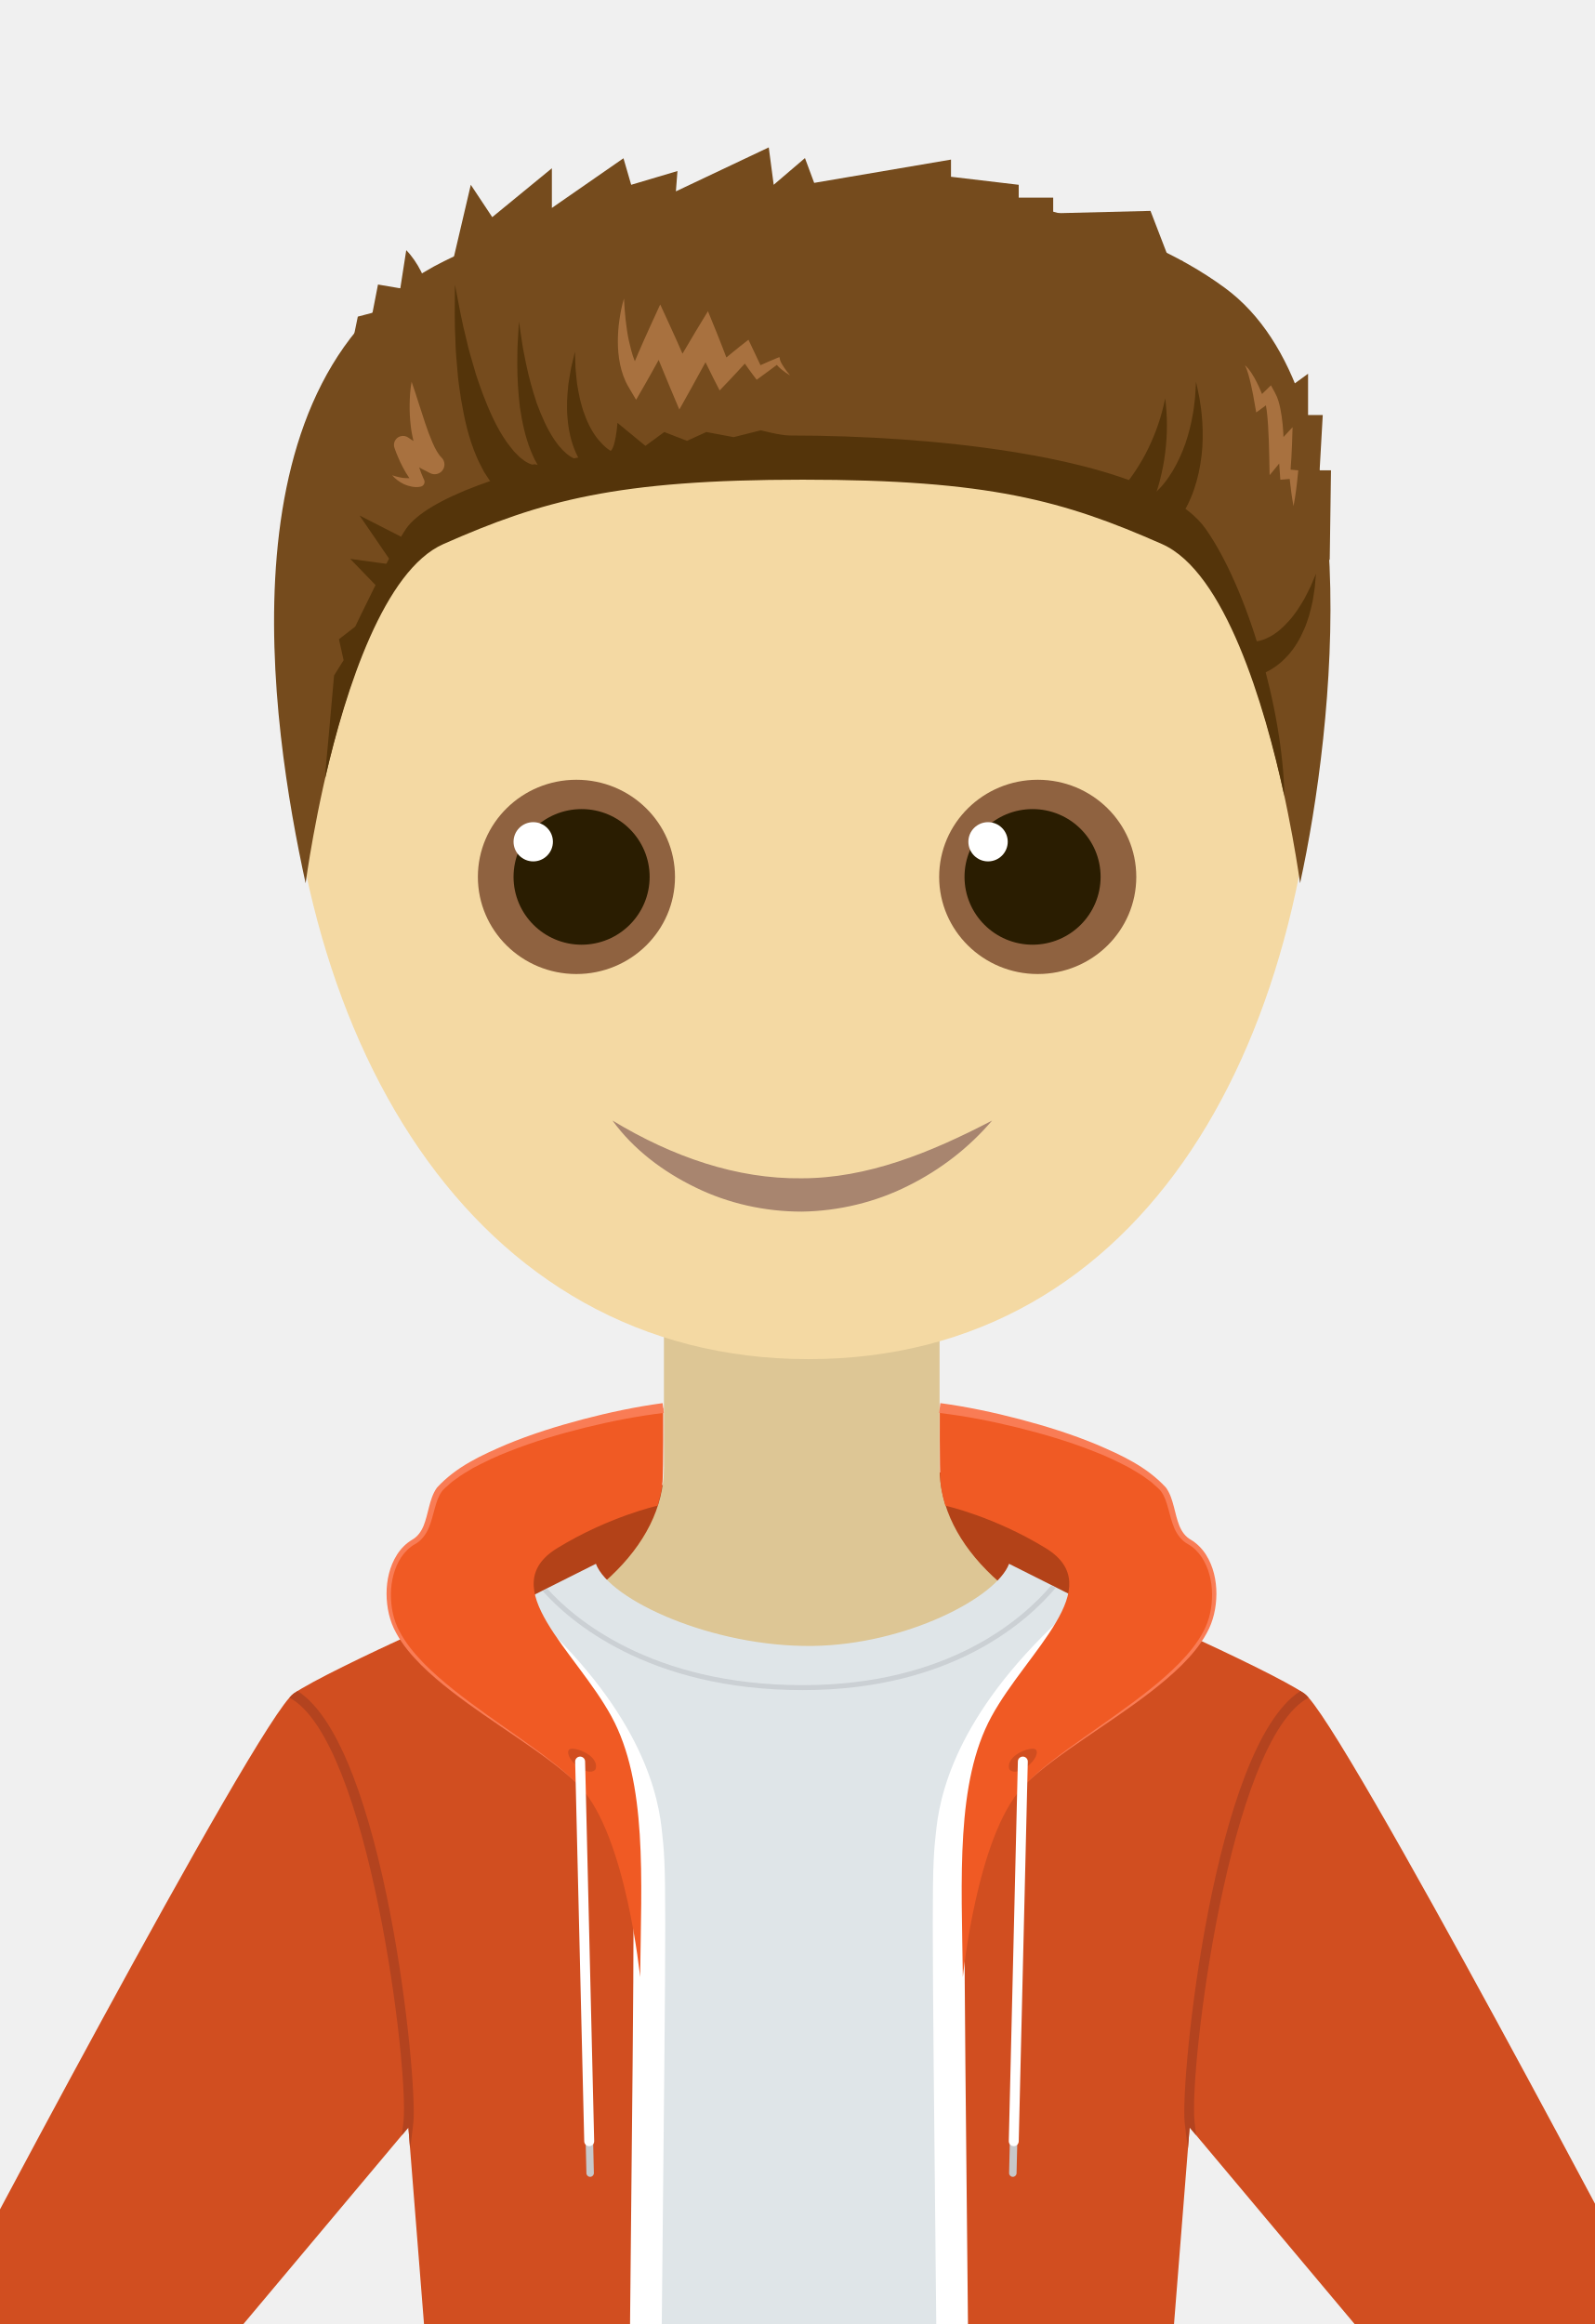
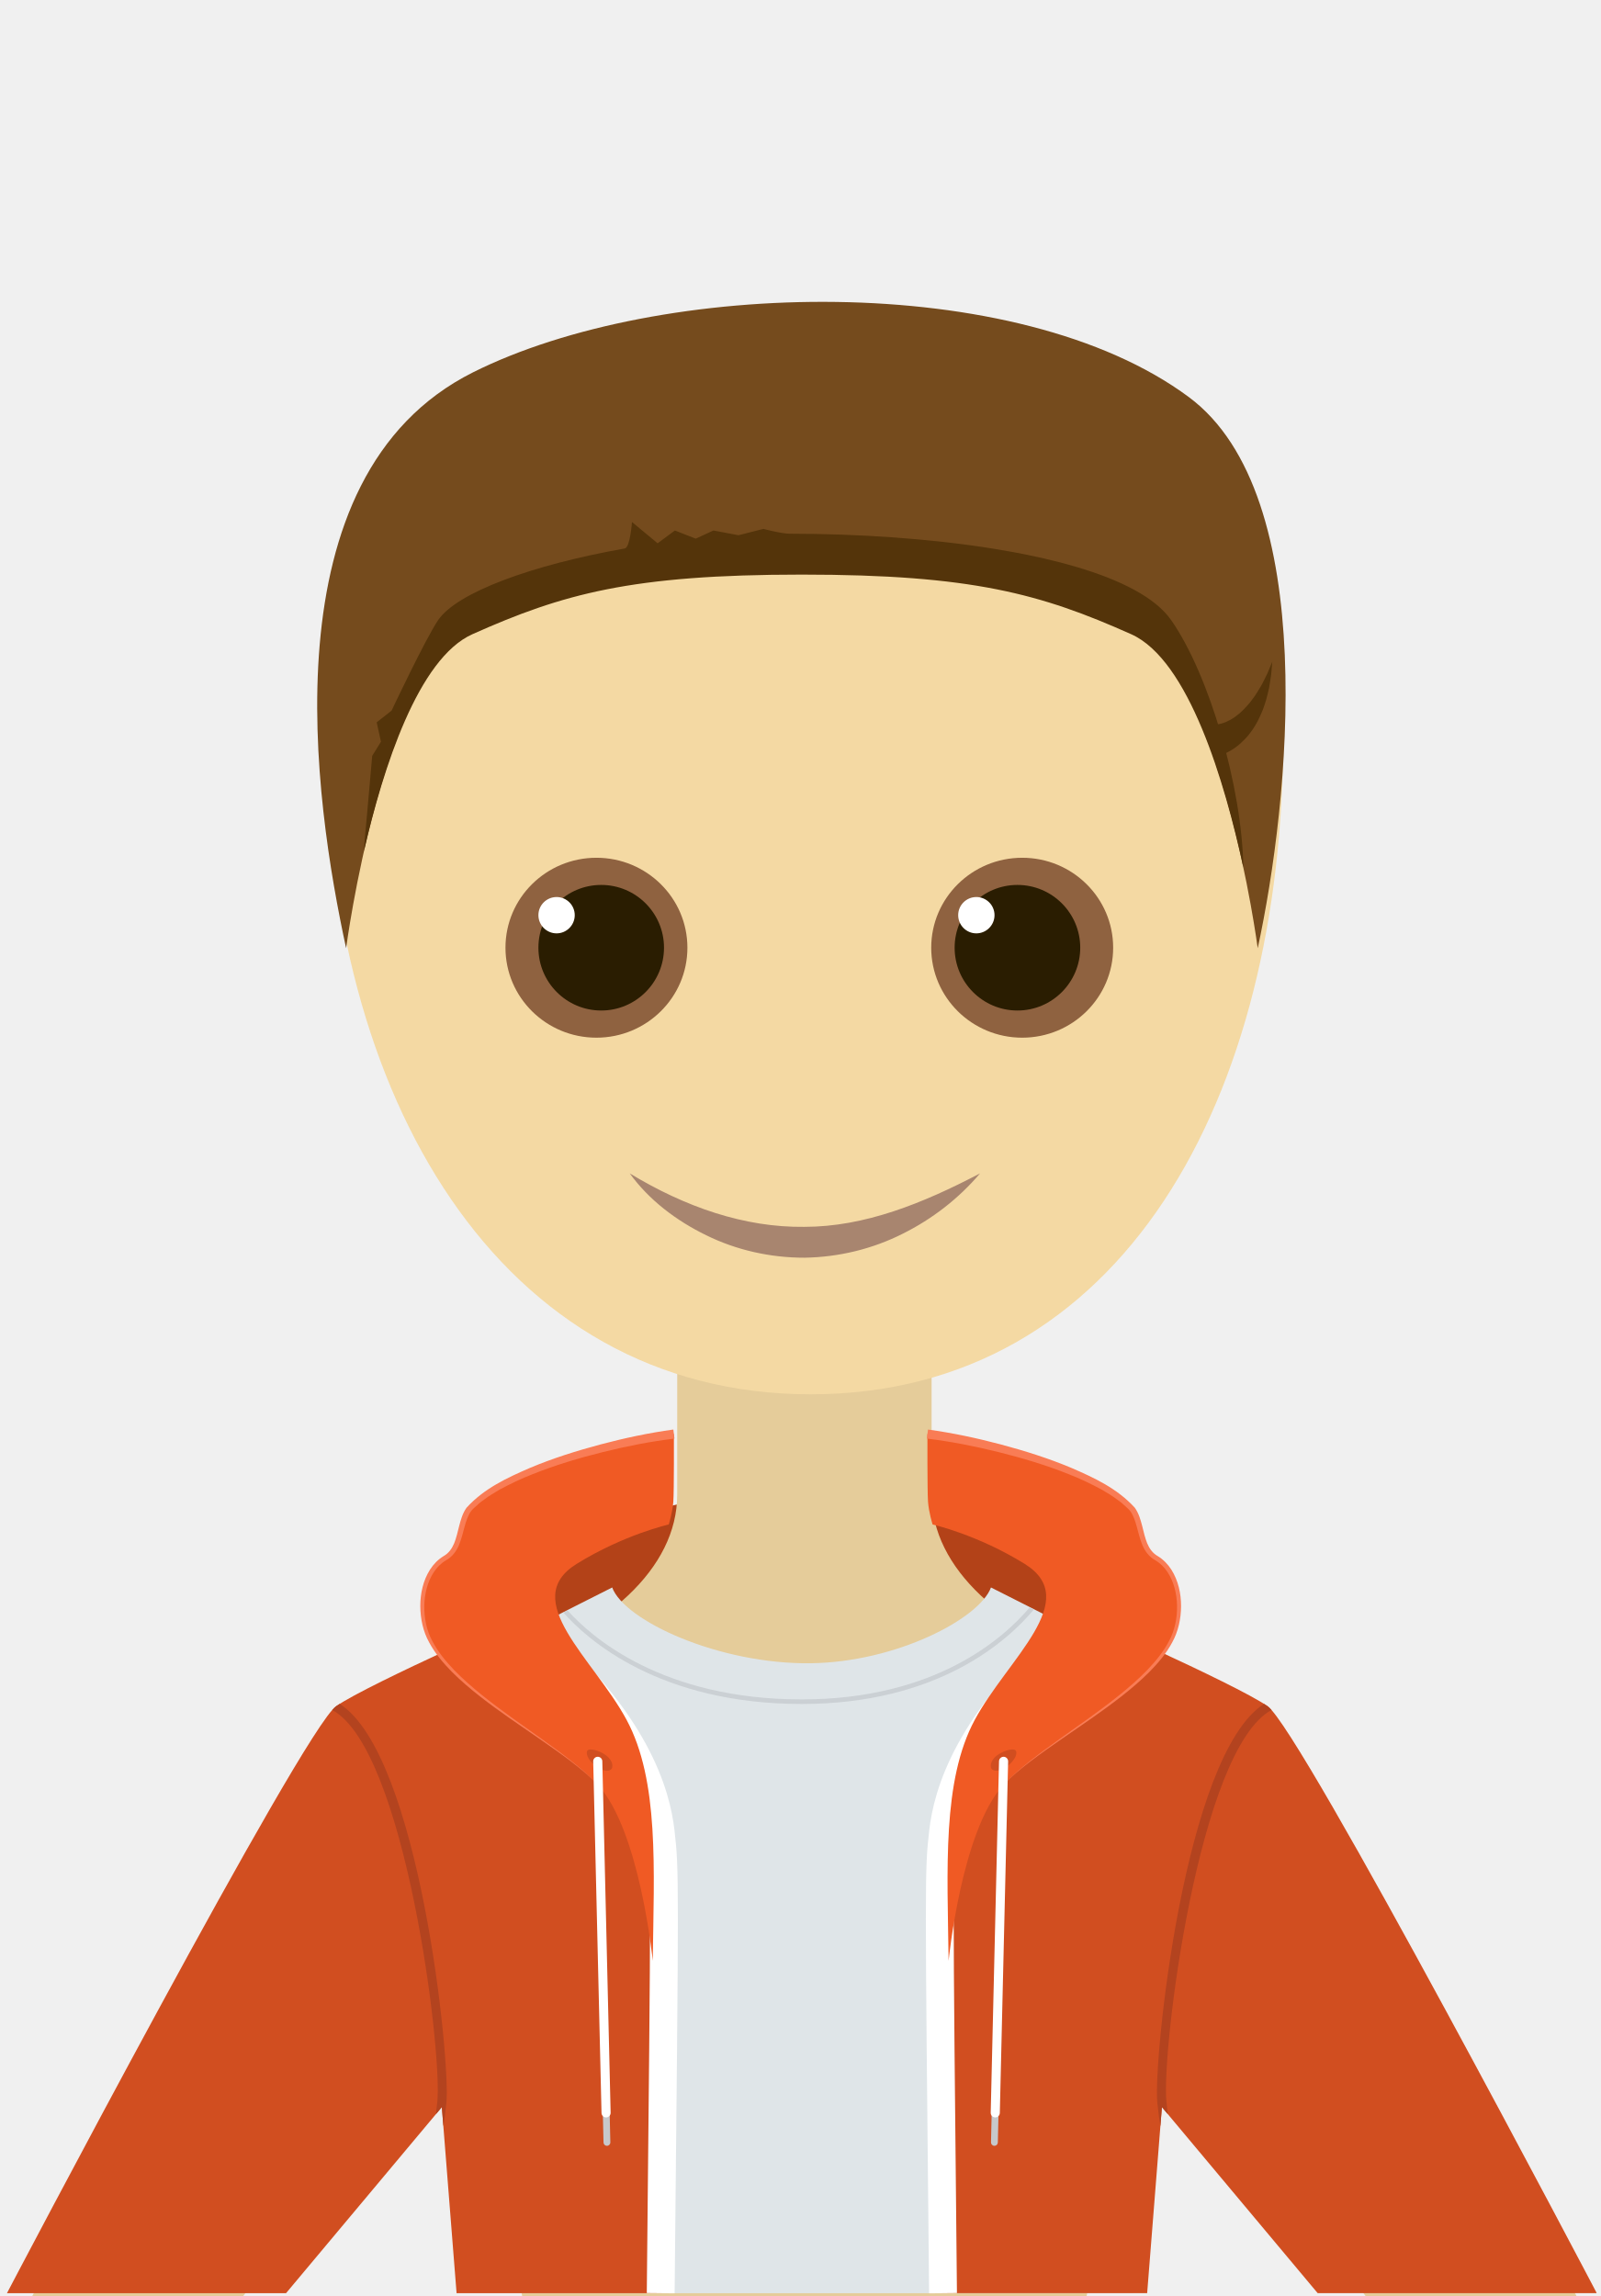
- <svg xmlns="http://www.w3.org/2000/svg" xmlns:xlink="http://www.w3.org/1999/xlink" width="201px" height="293px" viewBox="0 0 201 293" version="1.1">
-   <defs>
-     <polygon id="path-1" points="0.603 0.372 211.587 0.372 211.587 136.038 0.603 136.038" />
-   </defs>
-   <g id="avatar-/-poppetje-5" stroke="none" stroke-width="1" fill="none" fill-rule="evenodd">
-     <g id="Group-94" transform="translate(-8, 18)">
-       <path d="M93.35,197.591 C93.35,197.591 79.816,194.371 73.5,188.666 C67.184,182.96 64.177,179.302 70.492,175.79 C76.808,172.279 98.312,167.012 106.433,167.012 C114.553,167.012 137.862,166.427 143.726,173.303 C149.592,180.18 149.977,194.73 141.363,196.818 C132.749,198.907 93.35,197.591 93.35,197.591" id="Fill-1" fill="#B34218" />
-       <g id="Group-24" transform="translate(3, 9)">
-         <g id="Group-5" transform="translate(0, 131.0686)">
-           <mask id="mask-2" fill="white">
-             <use xlink:href="#path-1" />
-           </mask>
-           <g id="Clip-4" />
-           <path d="M169.348,60.438 C169.348,60.438 161.804,55.065 147.546,50.334 C133.296,45.599 123.473,37.041 123.473,26.946 L123.473,0.372 L106.314,0.372 L105.875,0.372 L88.716,0.372 L88.716,26.946 C88.716,37.041 78.893,45.599 64.643,50.334 C50.384,55.065 42.841,60.438 42.841,60.438 L0.603,136.038 L29.432,136.038 L56.867,99.482 C56.867,99.482 62.846,110.123 67.535,136.038 L105.875,136.038 L106.314,136.038 L144.654,136.038 C149.344,110.123 155.321,99.482 155.321,99.482 L182.757,136.038 L211.587,136.038 L169.348,60.438 Z" id="Fill-3" fill="#DDC695" mask="url(#mask-2)" />
-         </g>
-         <path d="M171.51,54.769 C171.51,104.005 149.536,144.352 106.934,144.352 C64.335,144.352 40.679,103.576 40.679,54.341 C40.679,5.095 65.054,0.09 107.653,0.09 C150.255,0.09 171.51,5.525 171.51,54.769" id="Fill-6" fill="#F4D9A3" />
-         <path d="M90.111,83.554 C90.111,90.316 84.541,95.802 77.68,95.802 C70.814,95.802 65.256,90.316 65.256,83.554 C65.256,76.791 70.814,71.309 77.68,71.309 C84.541,71.309 90.111,76.791 90.111,83.554" id="Fill-8" fill="#8F6240" />
-         <path d="M86.913,83.551 C86.913,88.27 83.068,92.104 78.334,92.104 C73.594,92.104 69.754,88.27 69.754,83.551 C69.754,78.84 73.594,75.006 78.334,75.006 C83.068,75.006 86.913,78.84 86.913,83.551" id="Fill-10" fill="#2A1D01" />
-         <path d="M74.718,79.123 C74.718,80.486 73.604,81.601 72.238,81.601 C70.868,81.601 69.754,80.486 69.754,79.123 C69.754,77.76 70.868,76.655 72.238,76.655 C73.604,76.655 74.718,77.76 74.718,79.123" id="Fill-12" fill="#FFFFFF" />
-         <path d="M82.231,114.276 C89.79,118.841 97.88,121.66 106.081,121.554 C114.33,121.554 122.234,118.375 130.093,114.276 C127.206,117.666 123.596,120.477 119.502,122.502 C115.416,124.56 110.789,125.682 106.121,125.755 C101.458,125.763 96.799,124.726 92.685,122.701 C88.574,120.708 84.862,117.897 82.231,114.276" id="Fill-14" fill="#A8856F" />
-         <path d="M123.42,83.554 C123.42,90.316 128.99,95.802 135.851,95.802 C142.717,95.802 148.275,90.316 148.275,83.554 C148.275,76.791 142.717,71.309 135.851,71.309 C128.99,71.309 123.42,76.791 123.42,83.554" id="Fill-16" fill="#8F6240" />
-         <path d="M126.617,83.551 C126.617,88.27 130.463,92.104 135.197,92.104 C139.937,92.104 143.777,88.27 143.777,83.551 C143.777,78.84 139.937,75.006 135.197,75.006 C130.463,75.006 126.617,78.84 126.617,83.551" id="Fill-18" fill="#2A1D01" />
-         <path d="M127.103,79.123 C127.103,80.486 128.217,81.601 129.583,81.601 C130.953,81.601 132.067,80.486 132.067,79.123 C132.067,77.76 130.953,76.655 129.583,76.655 C128.217,76.655 127.103,77.76 127.103,79.123" id="Fill-20" fill="#FFFFFF" />
-         <path d="M81.962,12.614 C81.965,13.516 82.031,14.415 82.121,15.31 C82.22,16.202 82.349,17.093 82.555,17.964 C82.765,18.834 82.995,19.699 83.341,20.519 C83.687,21.336 84.119,22.114 84.678,22.786 L84.3,22.851 L85.461,19.583 L86.649,16.325 L86.861,15.743 L87.161,16.289 L90.384,22.162 L89.826,22.185 L92.419,16.31 L92.648,15.792 L92.921,16.285 C93.739,17.761 94.574,19.227 95.376,20.713 L94.978,20.673 L97.686,17.649 L97.844,17.472 L97.978,17.662 L99.712,20.14 L99.523,20.11 L101.87,18.499 L101.933,18.455 L101.972,18.524 C102.165,18.858 102.456,19.16 102.746,19.44 C103.04,19.72 103.357,19.978 103.687,20.22 C103.342,19.999 103.009,19.76 102.694,19.496 C102.38,19.23 102.083,18.948 101.849,18.586 L101.951,18.611 L99.682,20.329 L99.576,20.409 L99.492,20.299 L97.675,17.88 L97.967,17.892 L95.347,20.991 L95.127,21.252 L94.95,20.952 C94.094,19.497 93.272,18.023 92.432,16.559 L92.934,16.533 L90.395,22.433 L90.142,23.023 L89.837,22.457 L86.665,16.556 L87.177,16.518 L85.96,19.766 L84.715,23.003 L84.574,23.371 L84.338,23.068 C83.186,21.585 82.612,19.797 82.285,18.019 C82.118,17.127 82.03,16.224 81.972,15.321 C81.917,14.419 81.907,13.514 81.962,12.614" id="Fill-22" fill="#A8713F" />
-       </g>
-       <g id="Group-29" transform="translate(20, 179)">
-         <path d="M152.268,19.543 C149.879,17.457 115.233,0.157 115.233,0.157 C113.652,4.412 102.215,10.368 90.439,10.513 C77.829,10.669 64.832,4.714 63.139,0.157 C63.139,0.157 28.493,17.457 26.105,19.543 C23.717,21.63 0.432,62.315 0.432,62.315 C0.432,62.315 1.118,61.454 4.014,62.315 C11.03,64.401 26.702,76.473 26.702,82.583 L40.732,67.531 C40.732,67.531 42.267,85.91 43.604,96.616 L86.744,96.616 L91.629,96.616 L134.768,96.616 C136.105,85.91 137.64,67.531 137.64,67.531 L151.67,82.583 C151.67,76.473 167.343,64.401 174.358,62.315 C177.254,61.454 177.94,62.315 177.94,62.315 C177.94,62.315 154.656,21.63 152.268,19.543" id="Fill-25" fill="#DFE5E8" />
-         <path d="M89.213,16.082 C108.01,16.082 117.574,7.401 121.11,3.186 C120.916,3.087 120.725,2.991 120.538,2.897 C117.017,7.048 107.616,15.456 89.213,15.456 C70.039,15.456 60.318,6.969 57.017,3.308 C56.829,3.404 56.636,3.501 56.441,3.599 C59.724,7.287 69.606,16.082 89.213,16.082" id="Fill-27" fill="#CBD0D4" />
-       </g>
-       <g id="Group-42" transform="translate(0, 182)">
-         <path d="M89.567,93.618 C89.567,93.618 90.153,35.954 89.567,30.722 C88.98,25.489 83.098,12.637 72.377,0.392 C72.377,0.392 49.579,10.382 45.041,13.507 C40.504,16.631 0,93.618 0,93.618 L38.178,93.618 L59.495,68.219 L61.512,93.618 L89.567,93.618 Z" id="Fill-30" fill="#D14E20" />
-         <path d="M89.437,93.618 C90.023,35.944 90.035,36.059 89.437,30.722 C88.85,25.489 86.075,15.497 71.822,3.242" id="Stroke-32" stroke="#FFFFFF" stroke-width="4" />
-         <path d="M44.498,14.031 C54.516,19.402 59.581,60.736 58.875,67.495 C58.808,68.129 58.742,68.692 58.677,69.194 L59.496,68.219 L59.704,70.839 C59.84,69.995 59.979,68.945 60.117,67.624 C60.699,62.055 56.47,20.167 45.519,13.195 C45.344,13.305 45.184,13.409 45.042,13.507 C44.897,13.607 44.714,13.784 44.498,14.031" id="Fill-34" fill="#B3431F" />
-         <path d="M127.928,93.618 C127.928,93.618 127.342,35.954 127.928,30.722 C128.515,25.489 134.397,12.637 145.119,0.392 C145.119,0.392 167.916,10.382 172.454,13.507 C176.992,16.631 217.495,93.618 217.495,93.618 L179.317,93.618 L158.001,68.219 L155.984,93.618 L127.928,93.618 Z" id="Fill-36" fill="#D14E20" />
-         <path d="M128.059,93.618 C127.472,35.944 127.46,36.059 128.059,30.722 C128.645,25.489 131.42,15.497 145.674,3.242" id="Stroke-38" stroke="#FFFFFF" stroke-width="4" />
-         <path d="M172.997,14.031 C162.979,19.402 157.915,60.736 158.621,67.495 C158.687,68.129 158.753,68.692 158.818,69.194 L158,68.219 L157.792,70.839 C157.655,69.995 157.516,68.945 157.379,67.624 C156.796,62.055 161.025,20.167 171.976,13.195 C172.152,13.305 172.311,13.409 172.453,13.507 C172.598,13.607 172.781,13.784 172.997,14.031" id="Fill-40" fill="#B3431F" />
-       </g>
-       <g id="Group-93" transform="translate(42, 0)">
-         <path d="M120.461,18.305 C96.867,0.96 47.647,2.213 21.986,14.932 C-6.638,29.12 0.2,73.548 4.536,93.354 C4.536,93.354 9.512,55.695 21.913,50.217 C34.314,44.74 43.732,42.102 67.214,42.102 C90.698,42.102 100.116,44.74 112.516,50.217 C124.917,55.695 129.927,93.354 129.927,93.354 C134.263,73.548 138.674,31.695 120.461,18.305" id="Fill-43" fill="#754B1D" />
-         <path d="M118.017,48.668 C115.86,45.611 111.12,43.219 104.937,41.413 C103.53,41.002 102.05,40.622 100.509,40.272 C99.791,40.108 99.061,39.952 98.318,39.801 C97.661,39.668 96.995,39.539 96.321,39.416 C95.432,39.253 94.529,39.099 93.614,38.953 C84.782,37.545 74.796,36.907 65.576,36.907 C64.412,36.907 61.938,36.25 61.938,36.25 L58.509,37.113 L55.06,36.468 L52.625,37.58 L49.76,36.468 L47.381,38.21 L43.855,35.311 C43.855,35.311 43.612,38.789 42.86,38.92 C30.167,41.138 19.795,44.894 17.198,48.668 C15.458,51.195 10.79,61 10.79,61 L8.741,62.592 L9.327,65.235 L8.124,67.159 C8.124,67.159 7.516,74.015 7.411,75.167 C7.242,77.01 7.068,78.665 6.99,80.147 C9.625,68.772 14.467,53.88 21.913,50.592 C34.314,45.113 43.732,42.476 67.215,42.476 C90.698,42.476 100.116,45.113 112.517,50.592 C120.456,54.098 125.411,70.797 127.949,82.358 C127.772,71.424 123.26,56.1 118.017,48.668" id="Fill-45" fill="#54340A" />
-         <path d="M33.161,46.105 L32.912,46.094 C32.825,46.089 32.741,46.081 32.715,46.074 L32.458,46.029 L32.205,45.977 L32.001,45.915 C31.739,45.831 31.453,45.743 31.246,45.632 C31.025,45.526 30.798,45.418 30.592,45.301 L30.033,44.928 C29.319,44.413 28.745,43.844 28.272,43.258 L27.906,42.82 L27.606,42.37 L27.022,41.47 C26.716,40.859 26.375,40.256 26.12,39.644 C25.058,37.205 24.549,34.752 24.13,32.325 C23.955,31.107 23.753,29.901 23.675,28.688 C23.568,27.477 23.45,26.275 23.428,25.067 C23.295,22.661 23.347,20.259 23.361,17.873 C23.815,20.225 24.23,22.569 24.824,24.87 C25.074,26.028 25.42,27.161 25.75,28.291 C26.052,29.429 26.471,30.523 26.856,31.62 C27.682,33.777 28.609,35.907 29.843,37.66 C30.14,38.104 30.485,38.484 30.792,38.894 L31.306,39.408 L31.556,39.664 L31.82,39.863 C32.161,40.15 32.514,40.353 32.812,40.473 C32.887,40.498 32.958,40.525 33.028,40.555 L33.199,40.578 C33.262,40.601 33.274,40.568 33.299,40.569 C33.303,40.567 33.313,40.569 33.312,40.566 C33.303,40.558 33.292,40.552 33.281,40.546 C33.27,40.541 33.259,40.537 33.248,40.534 L33.162,40.524 C33.117,40.52 33.071,40.519 33.025,40.519 C34.581,40.482 35.873,41.702 35.91,43.245 C35.947,44.787 34.717,46.067 33.161,46.105" id="Fill-47" fill="#54340A" />
-         <path d="M37.535,44.036 C37.442,44.011 37.313,43.972 37.254,43.949 L37.099,43.884 C36.999,43.84 36.883,43.791 36.812,43.748 C36.655,43.659 36.483,43.567 36.345,43.472 C36.075,43.281 35.803,43.087 35.59,42.879 C35.357,42.676 35.146,42.466 34.966,42.249 C34.778,42.033 34.584,41.82 34.436,41.595 L33.973,40.928 L33.59,40.247 C33.317,39.799 33.156,39.33 32.945,38.875 C32.202,37.037 31.838,35.188 31.558,33.363 C31.341,31.53 31.223,29.716 31.227,27.912 C31.247,27.009 31.221,26.113 31.28,25.217 L31.436,22.538 L31.828,25.185 C31.95,26.064 32.157,26.932 32.317,27.799 C32.672,29.531 33.144,31.226 33.691,32.866 C34.292,34.479 34.972,36.053 35.866,37.38 C36.105,37.693 36.306,38.045 36.569,38.312 L36.937,38.736 L37.327,39.097 C37.452,39.227 37.59,39.314 37.72,39.41 C37.848,39.516 37.979,39.593 38.105,39.657 C38.232,39.741 38.347,39.772 38.456,39.819 C38.508,39.839 38.544,39.834 38.585,39.848 C38.612,39.859 38.605,39.843 38.609,39.84 L38.61,39.834 C38.604,39.83 38.529,39.804 38.49,39.795 L37.535,44.036 Z" id="Fill-49" fill="#54340A" />
-         <path d="M41.97,43.156 C41.722,43.028 41.676,42.978 41.539,42.89 C41.426,42.812 41.339,42.738 41.24,42.661 C41.039,42.509 40.888,42.351 40.716,42.195 C40.399,41.875 40.106,41.551 39.856,41.208 C39.585,40.876 39.385,40.514 39.162,40.168 C38.967,39.81 38.785,39.45 38.617,39.09 C37.975,37.634 37.671,36.138 37.56,34.684 C37.471,33.958 37.506,33.235 37.503,32.523 C37.529,31.812 37.607,31.108 37.671,30.412 C37.787,29.719 37.885,29.031 38.018,28.353 L38.495,26.343 L38.565,28.392 C38.615,29.07 38.701,29.742 38.766,30.408 C38.885,31.07 38.989,31.728 39.139,32.368 C39.319,33.003 39.457,33.64 39.704,34.235 C40.133,35.441 40.719,36.557 41.461,37.454 C41.651,37.673 41.844,37.883 42.037,38.084 C42.249,38.263 42.437,38.466 42.657,38.611 C42.865,38.775 43.084,38.904 43.292,39.021 C43.396,39.065 43.503,39.134 43.596,39.16 C43.64,39.174 43.693,39.198 43.729,39.206 C43.742,39.2 43.842,39.24 43.749,39.184 L41.97,43.156 Z" id="Fill-51" fill="#54340A" />
-         <path d="M111.726,44.025 C111.714,44.056 111.782,43.991 111.818,43.965 C111.859,43.935 111.911,43.882 111.957,43.84 C112.053,43.758 112.148,43.651 112.246,43.552 C112.437,43.347 112.634,43.13 112.814,42.894 C113.189,42.434 113.53,41.924 113.851,41.396 C114.492,40.336 115.018,39.171 115.455,37.954 C115.874,36.731 116.199,35.453 116.419,34.141 C116.545,33.487 116.592,32.822 116.684,32.153 C116.738,31.485 116.766,30.81 116.808,30.131 C116.947,30.791 117.102,31.457 117.231,32.13 C117.323,32.805 117.459,33.485 117.514,34.174 C117.658,35.55 117.691,36.952 117.606,38.372 C117.501,39.788 117.284,41.221 116.887,42.645 C116.686,43.357 116.453,44.069 116.148,44.773 C116.004,45.127 115.834,45.477 115.652,45.832 C115.555,46.009 115.467,46.184 115.353,46.366 C115.297,46.459 115.251,46.544 115.184,46.642 C115.111,46.746 115.075,46.815 114.949,46.97 L111.726,44.025 Z" id="Fill-53" fill="#54340A" />
-         <path d="M107.392,43.642 C107.508,43.545 107.697,43.328 107.85,43.146 C108.014,42.958 108.17,42.751 108.329,42.55 C108.64,42.138 108.947,41.712 109.233,41.268 C109.809,40.383 110.351,39.452 110.815,38.477 C111.28,37.502 111.712,36.493 112.054,35.446 C112.42,34.403 112.685,33.325 112.926,32.224 C113.051,33.337 113.148,34.473 113.136,35.618 C113.148,36.766 113.06,37.918 112.921,39.078 C112.783,40.239 112.551,41.394 112.256,42.551 C112.109,43.13 111.934,43.705 111.743,44.283 C111.641,44.572 111.544,44.861 111.426,45.153 C111.307,45.454 111.208,45.713 111.02,46.081 L107.392,43.642 Z" id="Fill-55" fill="#54340A" />
-         <path d="M123.985,62.839 C123.867,62.862 123.962,62.86 123.96,62.872 C123.983,62.879 124.029,62.877 124.064,62.881 C124.135,62.893 124.236,62.874 124.325,62.874 C124.513,62.85 124.716,62.822 124.923,62.758 C125.133,62.717 125.338,62.619 125.554,62.546 C125.763,62.45 125.976,62.347 126.19,62.236 C127.037,61.766 127.84,61.069 128.548,60.248 C128.926,59.854 129.231,59.392 129.569,58.943 C129.884,58.48 130.169,57.989 130.467,57.498 C130.724,56.988 131,56.479 131.248,55.952 L131.934,54.339 L131.776,56.099 C131.7,56.685 131.593,57.271 131.499,57.867 C131.361,58.449 131.231,59.045 131.058,59.633 C130.86,60.213 130.689,60.813 130.416,61.385 C129.923,62.546 129.257,63.694 128.315,64.722 C128.074,64.974 127.821,65.223 127.557,65.465 C127.273,65.691 127.003,65.936 126.682,66.137 C126.375,66.353 126.035,66.543 125.677,66.721 C125.485,66.803 125.313,66.893 125.098,66.965 C124.99,67.001 124.896,67.038 124.776,67.072 C124.63,67.107 124.581,67.136 124.317,67.171 L123.985,62.839 Z" id="Fill-57" fill="#54340A" />
-         <polygon id="Fill-59" fill="#754B1D" points="23.106 14.932 25.363 5.298 28.069 9.376 35.586 3.213 35.586 8.216 44.614 1.952 45.586 5.298 51.422 3.563 51.224 6.125 62.934 0.582 63.555 5.298 67.498 1.929 68.66 5.056 85.912 2.12 85.912 4.286 94.451 5.298 94.451 6.918 98.798 6.918 98.798 8.893 111.066 8.587 113.338 14.486 115.162 14.932 115.162 16.47 127.518 31.606 130.935 29.119 130.935 34.324 132.788 34.324 132.393 41.295 133.826 41.295 133.666 52.644 124.152 33.136 111.839 21.918 81.565 9.831 47.098 15.855" />
-         <path d="M20.787,21.918 C20.787,21.918 20.278,16.693 17.224,13.539 L16.475,18.351 L13.661,17.872 L12.969,21.432 L11.117,21.918 L10.688,23.998 L9.08,45.497 L20.787,22.748 L20.787,21.918 Z" id="Fill-61" fill="#754B1D" />
-         <polygon id="Fill-63" fill="#54340A" points="15.605 53.233 11.337 46.994 18.097 50.446" />
-         <polygon id="Fill-65" fill="#54340A" points="14.118 56.557 10.16 52.46 15.828 53.24" />
-         <path d="M64.883,28.364 C64.771,28.196 64.666,28.027 64.57,27.858 C64.481,27.698 64.384,27.496 64.357,27.375 L64.28,27.018 L63.841,27.197 C63.184,27.465 62.536,27.752 61.89,28.04 C61.552,27.303 61.198,26.575 60.852,25.843 L60.374,24.832 L59.357,25.629 C58.759,26.099 58.178,26.588 57.591,27.069 C57.183,26.008 56.778,24.944 56.349,23.892 L55.265,21.234 L53.729,23.767 C53.162,24.703 52.606,25.645 52.056,26.591 C51.582,25.504 51.1,24.42 50.605,23.342 L49.247,20.384 L47.926,23.268 C47.445,24.32 46.977,25.378 46.515,26.44 C46.358,26.805 46.207,27.174 46.051,27.539 C46.034,27.499 46.016,27.462 45.999,27.421 C45.688,26.645 45.497,25.804 45.296,24.954 C45.101,24.1 45.002,23.22 44.886,22.332 C44.792,21.443 44.718,20.542 44.681,19.631 C44.412,20.506 44.234,21.408 44.105,22.319 C43.968,23.231 43.906,24.156 43.907,25.093 C43.905,26.032 43.991,26.979 44.187,27.935 C44.39,28.888 44.702,29.856 45.244,30.776 L46.205,32.405 L47.229,30.634 C47.809,29.631 48.37,28.617 48.929,27.602 C48.97,27.527 49.009,27.452 49.049,27.378 C49.497,28.48 49.952,29.578 50.413,30.675 L51.659,33.634 L53.222,30.831 C53.807,29.781 54.386,28.728 54.958,27.671 C55.277,28.314 55.583,28.961 55.91,29.6 L56.741,31.225 L57.908,30.003 C58.588,29.292 59.252,28.566 59.917,27.84 C60.256,28.323 60.597,28.804 60.955,29.276 L61.409,29.878 L61.896,29.523 C62.584,29.021 63.273,28.521 63.952,28.003 C64.007,28.066 64.062,28.126 64.121,28.19 C64.27,28.348 64.431,28.49 64.597,28.622 C64.928,28.889 65.27,29.128 65.631,29.336 C65.366,29.018 65.106,28.699 64.883,28.364" id="Fill-67" fill="#A8713F" />
-         <path d="M21.669,39.682 C21.263,39.292 20.85,38.546 20.528,37.783 C20.194,37.011 19.889,36.189 19.608,35.344 L18.772,32.769 C18.492,31.898 18.219,31.019 17.899,30.131 C17.727,31.06 17.672,31.994 17.653,32.93 C17.637,33.865 17.685,34.803 17.796,35.74 C17.866,36.36 17.988,36.981 18.134,37.603 C17.95,37.482 17.76,37.363 17.585,37.24 L17.473,37.161 C17.186,36.963 16.812,36.898 16.455,37.016 C15.856,37.215 15.533,37.858 15.733,38.452 C15.88,38.886 16.038,39.273 16.21,39.675 C16.379,40.075 16.566,40.466 16.766,40.855 C17.019,41.341 17.298,41.82 17.621,42.285 C17.469,42.293 17.316,42.293 17.16,42.282 C16.883,42.269 16.598,42.228 16.313,42.162 C16.025,42.101 15.739,42.012 15.444,41.92 C15.849,42.383 16.357,42.765 16.95,43.051 C17.252,43.182 17.572,43.289 17.915,43.352 C18.087,43.382 18.263,43.407 18.447,43.411 C18.644,43.408 18.791,43.415 19.063,43.347 C19.099,43.339 19.139,43.324 19.175,43.309 C19.484,43.166 19.619,42.802 19.475,42.495 L19.389,42.31 C19.185,41.875 19.014,41.402 18.853,40.919 C18.954,40.977 19.054,41.039 19.156,41.097 C19.512,41.288 19.855,41.467 20.237,41.652 L20.261,41.664 C20.729,41.892 21.31,41.808 21.693,41.417 C22.169,40.932 22.158,40.155 21.669,39.682" id="Fill-69" fill="#A8713F" />
-         <path d="M129.101,41.244 C128.978,41.232 128.854,41.222 128.731,41.209 C128.804,40.189 128.874,39.169 128.907,38.149 L128.982,35.856 L127.835,37.097 C127.811,36.57 127.783,36.042 127.732,35.51 C127.666,34.855 127.577,34.197 127.443,33.535 C127.301,32.869 127.149,32.207 126.745,31.476 L126.252,30.581 L125.564,31.251 L125.127,31.677 C125.096,31.6 125.066,31.523 125.034,31.445 C124.87,31.035 124.69,30.63 124.486,30.235 C124.288,29.838 124.076,29.446 123.827,29.074 C123.583,28.702 123.314,28.333 122.972,28.046 C123.176,28.437 123.301,28.848 123.424,29.257 C123.538,29.67 123.646,30.082 123.738,30.499 L123.999,31.752 L124.222,33.002 L124.399,34 L125.292,33.346 L125.62,33.107 C125.663,33.338 125.701,33.578 125.73,33.818 C125.801,34.42 125.856,35.035 125.894,35.657 C125.971,36.898 126.013,38.171 126.037,39.413 L126.086,41.906 L127.295,40.441 C127.326,40.891 127.357,41.34 127.389,41.79 L127.439,42.482 L128.04,42.435 C128.232,42.42 128.425,42.4 128.617,42.381 C128.737,43.525 128.884,44.668 129.101,45.81 C129.357,44.471 129.526,43.131 129.652,41.79 L129.699,41.299 L129.101,41.244 Z" id="Fill-71" fill="#A8713F" />
-         <path d="M46.714,231.258 C46.714,231.258 44.958,213.556 39.192,207.32 C33.425,201.084 17.519,193.966 15.367,185.796 C14.432,182.253 15.326,177.992 18.196,176.368 C20.599,175.007 19.986,171.221 21.658,169.486 C26.674,164.277 41.743,160.477 49.623,159.517 C49.623,159.517 49.651,167.261 49.544,168.731 C49.436,170.201 48.916,171.831 48.916,171.831 C48.916,171.831 42.777,173.19 36.249,177.194 C28.222,182.12 38.584,190.115 43.106,198.416 C47.628,206.717 46.873,218.785 46.714,231.258" id="Fill-73" fill="#F05A24" />
-         <path d="M39.193,207.32 C38.028,206.1 36.715,205.032 35.367,204.02 C34.019,203.005 32.63,202.044 31.237,201.09 C28.45,199.183 25.628,197.319 22.952,195.246 C21.616,194.207 20.316,193.116 19.108,191.923 C17.915,190.72 16.785,189.419 15.969,187.906 C15.118,186.402 14.751,184.657 14.742,182.946 C14.739,181.233 15.12,179.476 16.073,177.984 C16.55,177.245 17.189,176.586 17.965,176.125 C18.652,175.739 19.096,175.11 19.406,174.377 C19.706,173.636 19.885,172.827 20.095,172.006 C20.314,171.189 20.547,170.323 21.098,169.554 C23.532,166.904 26.697,165.47 29.822,164.126 C32.974,162.815 36.233,161.803 39.524,160.932 C42.818,160.068 46.152,159.362 49.548,158.901 L49.701,160.133 C46.377,160.533 43.062,161.179 39.796,161.985 C36.531,162.794 33.294,163.748 30.178,164.988 C28.609,165.586 27.101,166.312 25.629,167.092 C24.924,167.526 24.189,167.923 23.54,168.429 L23.038,168.789 C22.873,168.912 22.731,169.058 22.577,169.19 C22.286,169.464 21.934,169.729 21.728,170.014 C21.281,170.613 21.036,171.4 20.815,172.194 C20.594,172.995 20.4,173.831 20.056,174.647 C19.714,175.451 19.118,176.26 18.304,176.693 C17.619,177.086 17.041,177.658 16.597,178.324 C15.709,179.665 15.31,181.319 15.29,182.951 C15.277,184.588 15.594,186.24 16.385,187.688 C17.145,189.153 18.23,190.448 19.387,191.651 C20.56,192.847 21.833,193.949 23.146,195.002 C25.778,197.106 28.569,199.012 31.327,200.964 C32.706,201.938 34.081,202.921 35.414,203.958 C36.748,204.993 38.047,206.082 39.193,207.32" id="Fill-75" fill="#F97C55" />
-         <path d="M40.411,256.446 C40.157,256.446 39.948,256.244 39.942,255.991 L39.824,251.038 C39.819,250.781 40.024,250.567 40.283,250.561 C40.531,250.575 40.757,250.759 40.764,251.016 L40.881,255.969 C40.887,256.226 40.682,256.439 40.422,256.446 L40.411,256.446 Z" id="Fill-77" fill="#C7C8CA" />
-         <path d="M41.074,205.088 C41.074,205.088 41.449,204.413 40.632,203.568 C39.814,202.724 37.975,202.151 37.702,202.657 C37.43,203.163 38.037,204.21 39.096,204.885 C40.155,205.561 40.802,205.426 41.074,205.088" id="Fill-79" fill="#D14E20" />
-         <path d="M40.293,252.578 C39.953,252.578 39.675,252.31 39.667,251.972 L38.524,204.099 C38.516,203.757 38.79,203.473 39.136,203.464 C39.477,203.458 39.768,203.728 39.776,204.07 L40.919,251.943 C40.927,252.285 40.653,252.57 40.308,252.578 L40.293,252.578 Z" id="Fill-81" fill="#FFFFFF" />
-         <path d="M87.406,231.258 C87.406,231.258 89.162,213.556 94.929,207.32 C100.695,201.084 116.601,193.966 118.754,185.796 C119.688,182.253 118.794,177.992 115.925,176.368 C113.521,175.007 114.134,171.221 112.463,169.486 C107.446,164.277 92.376,160.477 84.497,159.517 C84.497,159.517 84.468,167.261 84.576,168.731 C84.684,170.201 85.204,171.831 85.204,171.831 C85.204,171.831 91.343,173.19 97.871,177.194 C105.898,182.12 95.537,190.115 91.014,198.416 C86.492,206.717 87.247,218.785 87.406,231.258" id="Fill-83" fill="#F05A24" />
-         <path d="M93.709,256.446 L93.698,256.446 C93.439,256.439 93.233,256.226 93.239,255.969 L93.357,251.016 C93.363,250.763 93.572,250.561 93.826,250.561 L93.837,250.561 C94.097,250.567 94.301,250.781 94.296,251.038 L94.179,255.991 C94.172,256.244 93.963,256.446 93.709,256.446" id="Fill-85" fill="#C7C8CA" />
-         <path d="M94.927,207.32 C96.073,206.082 97.372,204.993 98.706,203.958 C100.04,202.921 101.415,201.938 102.793,200.964 C105.551,199.012 108.343,197.106 110.974,195.002 C112.287,193.949 113.56,192.847 114.733,191.651 C115.89,190.448 116.976,189.153 117.736,187.688 C118.526,186.24 118.843,184.588 118.83,182.951 C118.81,181.319 118.411,179.665 117.523,178.324 C117.078,177.658 116.502,177.086 115.817,176.693 C115.002,176.26 114.406,175.451 114.064,174.647 C113.72,173.831 113.526,172.995 113.306,172.194 C113.085,171.4 112.84,170.613 112.392,170.014 C112.187,169.729 111.834,169.464 111.543,169.19 C111.389,169.058 111.247,168.912 111.083,168.789 L110.58,168.429 C109.931,167.923 109.197,167.526 108.491,167.092 C107.019,166.312 105.512,165.586 103.942,164.988 C100.827,163.748 97.589,162.794 94.324,161.985 C91.057,161.179 87.743,160.533 84.419,160.133 L84.572,158.901 C87.968,159.362 91.302,160.068 94.596,160.932 C97.887,161.803 101.145,162.815 104.298,164.126 C107.423,165.47 110.589,166.904 113.021,169.554 C113.573,170.323 113.806,171.189 114.025,172.006 C114.235,172.827 114.415,173.636 114.714,174.377 C115.024,175.11 115.468,175.739 116.155,176.125 C116.932,176.586 117.57,177.245 118.048,177.984 C119,179.476 119.381,181.233 119.378,182.946 C119.369,184.657 119.002,186.402 118.151,187.906 C117.335,189.419 116.205,190.72 115.013,191.923 C113.804,193.116 112.504,194.207 111.168,195.246 C108.492,197.319 105.67,199.183 102.884,201.09 C101.49,202.044 100.102,203.005 98.753,204.02 C97.405,205.032 96.092,206.1 94.927,207.32" id="Fill-87" fill="#F97C55" />
-         <path d="M93.294,205.088 C93.294,205.088 92.919,204.413 93.737,203.568 C94.554,202.724 96.393,202.151 96.666,202.657 C96.938,203.163 96.331,204.21 95.273,204.885 C94.214,205.561 93.566,205.426 93.294,205.088" id="Fill-89" fill="#D14E20" />
-         <path d="M93.827,252.578 L93.812,252.578 C93.466,252.57 93.193,252.285 93.201,251.943 L94.344,204.07 C94.351,203.728 94.641,203.459 94.984,203.464 C95.33,203.473 95.604,203.757 95.595,204.099 L94.453,251.972 C94.445,252.31 94.166,252.578 93.827,252.578" id="Fill-91" fill="#FFFFFF" />
-       </g>
+ <svg xmlns="http://www.w3.org/2000/svg" height="330" viewBox="0 0 230 330" width="230">
+   <mask id="a" fill="#fff">
+     <path d="m.634.393h221.931v143.23h-221.931z" fill="#fff" fill-rule="evenodd" />
+   </mask>
+   <mask id="b" fill="#fff">
+     <path d="m.253.412h94.36v98.185h-94.36z" fill="#fff" fill-rule="evenodd" />
+   </mask>
+   <g fill="none" fill-rule="evenodd" transform="translate(1 43)">
+     <path d="m97.651 203.564s-14.202-3.426-20.83-9.5c-6.628-6.074-9.784-9.968-3.156-13.706 6.628-3.738 29.194-9.345 37.715-9.345s32.981-.623 39.136 6.697c6.154 7.321 6.559 22.809-2.48 25.032-9.04 2.224-50.385.822-50.385.822" fill="#b34218" />
+     <g transform="translate(3 5)">
+       <path d="m178.135 63.808s-7.936-5.673-22.934-10.667c-14.989-4.999-25.321-14.034-25.321-24.693v-28.055h-18.05-.462-18.049v28.055c0 10.658-10.332 19.693-25.322 24.693-14.999 4.995-22.934 10.667-22.934 10.667l-44.429 79.815h30.325l28.859-38.595s6.289 11.235 11.221 38.595h40.329.462 40.329c4.934-27.36 11.222-38.595 11.222-38.595l28.859 38.595h30.325z" fill="#e5cc9a" mask="url(#a)" transform="translate(0 138.3767)" />
+       <path d="m180.41 57.823c0 51.981-23.114 94.578-67.927 94.578-44.809 0-69.693-43.05-69.693-95.03 0-51.992 25.64-57.276 70.45-57.276 44.813 0 67.171 5.738 67.171 57.729" fill="#f4d9a3" />
+       <path d="m94.786 88.213c0 7.139-5.859 12.931-13.076 12.931-7.223 0-13.07-5.791-13.07-12.931 0-7.14 5.847-12.928 13.07-12.928 7.217 0 13.076 5.788 13.076 12.928" fill="#8f6240" />
+       <path d="m91.423 88.21c0 4.982-4.045 9.03-9.025 9.03-4.985 0-9.025-4.048-9.025-9.03 0-4.974 4.04-9.021 9.025-9.021 4.98 0 9.025 4.048 9.025 9.021" fill="#2a1d01" />
+       <path d="m78.595 83.534c0 1.439-1.172 2.616-2.608 2.616-1.442 0-2.614-1.177-2.614-2.616s1.172-2.605 2.614-2.605c1.436 0 2.608 1.166 2.608 2.605" fill="#fff" />
+       <path d="m86.498 120.648c7.95 4.819 16.461 7.795 25.087 7.684 8.677 0 16.991-3.357 25.258-7.684-3.037 3.579-6.834 6.546-11.141 8.685-4.298 2.172-9.165 3.356-14.075 3.434-4.905.008-9.807-1.087-14.134-3.225-4.324-2.104-8.229-5.071-10.996-8.894" fill="#a8856f" />
+       <path d="m129.824 88.213c0 7.139 5.859 12.931 13.076 12.931 7.222 0 13.069-5.791 13.069-12.931 0-7.14-5.847-12.928-13.069-12.928-7.217 0-13.076 5.788-13.076 12.928" fill="#8f6240" />
+       <path d="m133.187 88.21c0 4.982 4.045 9.03 9.026 9.03 4.985 0 9.025-4.048 9.025-9.03 0-4.974-4.04-9.021-9.025-9.021-4.98 0-9.026 4.048-9.026 9.021" fill="#2a1d01" />
+       <path d="m133.698 83.534c0 1.439 1.171 2.616 2.608 2.616 1.442 0 2.614-1.177 2.614-2.616s-1.172-2.605-2.614-2.605c-1.437 0-2.608 1.166-2.608 2.605" fill="#fff" />
+     </g>
+     <g transform="translate(21 185)">
+       <path d="m159.111 20.551c-2.496-2.194-38.7-20.386-38.7-20.386-1.651 4.474-13.603 10.737-25.908 10.89-13.177.165-26.758-6.098-28.527-10.89 0 0-36.204 18.192-38.699 20.386s-26.826 44.976-26.826 44.976.716-.905 3.743 0c7.331 2.194 23.707 14.888 23.707 21.313l14.661-15.828s1.605 19.327 3.002 30.584h45.078 5.105 45.077c1.398-11.258 3.002-30.584 3.002-30.584l14.661 15.828c0-6.425 16.377-19.119 23.706-21.313 3.027-.905 3.744 0 3.744 0s-24.331-42.782-26.826-44.976" fill="#dfe5e8" />
+       <path d="m93.223 16.911c19.641 0 29.635-9.129 33.331-13.561-.204-.103-.403-.205-.599-.303-3.679 4.365-13.503 13.206-32.733 13.206-20.036 0-30.194-8.925-33.643-12.774-.197.1-.398.202-.603.306 3.431 3.878 13.757 13.126 34.246 13.126" fill="#cbd0d4" />
+     </g>
+     <g transform="translate(0 188)">
+       <path d="m94.086 98.597s.616-60.731 0-66.241c-.616-5.511-6.795-19.047-18.058-31.944 0 0-23.949 10.522-28.715 13.813-4.766 3.29-47.314 84.372-47.314 84.372h40.104l22.393-26.75 2.118 26.75z" fill="#d14e20" />
+       <path d="m93.949 98.597c.616-60.741.629-60.621 0-66.241-.616-5.511-3.531-16.035-18.503-28.942" stroke="#fff" stroke-width="4" />
+       <path d="m46.743 14.777c10.524 5.657 15.844 49.189 15.102 56.309-.07.667-.139 1.26-.207 1.789l.86-1.026.219 2.759c.144-.888.289-1.995.434-3.386.612-5.866-3.831-49.981-15.334-57.325-.184.117-.352.226-.501.329-.152.105-.344.292-.572.551" fill="#b3431f" />
+       <path d="m.527 98.597s-.616-60.731 0-66.241c.616-5.511 6.795-19.047 18.058-31.944 0 0 23.949 10.522 28.715 13.813 4.767 3.29 47.314 84.372 47.314 84.372h-40.105l-22.392-26.75-2.119 26.75z" fill="#d14e20" mask="url(#b)" transform="translate(133.8567)" />
+       <path d="m134.52 98.597c-.616-60.741-.629-60.621 0-66.241.616-5.511 3.531-16.035 18.503-28.942" stroke="#fff" stroke-width="4" />
+       <path d="m181.727 14.777c-10.524 5.657-15.844 49.189-15.102 56.309.07.667.138 1.26.207 1.789l-.86-1.026-.219 2.759c-.144-.888-.289-1.995-.434-3.386-.612-5.866 3.831-49.981 15.334-57.325.185.117.352.226.502.329.152.105.344.292.572.551" fill="#b3431f" />
+     </g>
+     <g transform="translate(44)">
+       <path d="m125.855 14.078c-24.65-18.306-76.074-16.983-102.884-3.56-29.906 14.974-22.761 61.864-18.231 82.768 0 0 5.199-39.746 18.155-45.527 12.956-5.781 22.795-8.564 47.33-8.564 24.534 0 34.374 2.783 47.329 8.564 12.957 5.781 18.191 45.527 18.191 45.527 4.53-20.904 9.139-65.076-9.89-79.208" fill="#754b1d" />
+       <path d="m123.301 46.124c-2.253-3.227-7.206-5.752-13.666-7.658-1.469-.434-3.016-.835-4.627-1.204-.749-.173-1.513-.338-2.288-.497-.686-.14-1.382-.276-2.086-.406-.928-.172-1.872-.335-2.828-.489-9.228-1.486-19.66-2.159-29.293-2.159-1.216 0-3.801-.694-3.801-.694l-3.582.911-3.604-.681-2.544 1.173-2.994-1.173-2.484 1.838-3.685-3.06s-.253 3.67-1.039 3.809c-13.262 2.341-24.098 6.305-26.812 10.288-1.817 2.667-6.694 13.014-6.694 13.014l-2.141 1.681.613 2.79-1.257 2.03s-.635 7.237-.746 8.452c-.177 1.945-.359 3.691-.44 5.255 2.754-12.005 7.812-27.722 15.591-31.193 12.956-5.782 22.796-8.565 47.33-8.565 24.534 0 34.374 2.783 47.33 8.565 8.295 3.701 13.473 21.325 16.124 33.527-.184-11.541-4.899-27.713-10.377-35.557" fill="#54340a" />
+       <path d="m129.537 61.08c-.124.024-.025.022-.027.035.025.007.073.006.109.01.074.012.179-.008.271-.007.197-.026.41-.056.625-.123.22-.043.433-.147.66-.224.219-.101.44-.21.664-.328.884-.495 1.724-1.231 2.464-2.098.395-.416.713-.903 1.066-1.377.33-.489.627-1.007.939-1.525.268-.538.555-1.076.816-1.631l.715-1.703-.164 1.857c-.08.619-.192 1.237-.29 1.866-.143.615-.279 1.244-.46 1.864-.207.613-.385 1.245-.671 1.849-.516 1.226-1.211 2.437-2.196 3.523-.251.265-.516.528-.792.784-.296.238-.578.497-.915.709-.321.228-.675.428-1.05.616-.2.087-.379.181-.604.257-.113.038-.212.077-.337.113-.153.037-.203.067-.48.105z" fill="#54340a" />
+       <path d="m48.806 238.832s-1.834-18.684-7.86-25.265c-6.025-6.581-22.642-14.094-24.892-22.716-.975-3.739-.042-8.237 2.956-9.951 2.511-1.436 1.872-5.432 3.617-7.263 5.241-5.498 20.986-9.509 29.218-10.521 0 0 .029 8.173-.083 9.724-.113 1.552-.656 3.272-.656 3.272s-6.414 1.435-13.234 5.661c-8.387 5.198 2.438 13.636 7.163 22.397 4.725 8.762 3.936 21.498 3.77 34.663" fill="#f05a24" />
+       <path d="m40.948 213.567c-1.217-1.288-2.59-2.415-3.998-3.484-1.409-1.071-2.859-2.085-4.316-3.092-2.911-2.013-5.859-3.98-8.655-6.168-1.396-1.096-2.754-2.247-4.016-3.507-1.246-1.27-2.426-2.642-3.28-4.24-.888-1.587-1.272-3.429-1.282-5.234-.003-1.808.396-3.662 1.391-5.237.499-.78 1.166-1.475 1.977-1.962.717-.408 1.181-1.071 1.506-1.845.313-.782.5-1.636.72-2.503.228-.862.472-1.776 1.048-2.588 2.542-2.796 5.849-4.31 9.114-5.728 3.293-1.384 6.698-2.452 10.136-3.371 3.442-.913 6.925-1.657 10.473-2.144l.159 1.3c-3.472.423-6.935 1.105-10.348 1.955-3.412.854-6.794 1.86-10.049 3.17-1.639.631-3.214 1.397-4.752 2.22-.737.458-1.505.878-2.184 1.411l-.524.381c-.171.13-.32.283-.481.423-.304.289-.672.568-.887.869-.467.632-.723 1.462-.954 2.3-.23.846-.433 1.728-.792 2.589-.357.848-.981 1.702-1.831 2.159-.716.415-1.319 1.019-1.783 1.721-.928 1.415-1.344 3.161-1.366 4.883-.014 1.728.318 3.472 1.144 5.0.794 1.546 1.928 2.912 3.137 4.183 1.226 1.262 2.556 2.425 3.928 3.537 2.749 2.22 5.665 4.232 8.546 6.292 1.441 1.029 2.878 2.066 4.271 3.161 1.393 1.092 2.75 2.241 3.948 3.548" fill="#f97c55" />
+       <path d="m42.221 265.415c-.266 0-.484-.212-.491-.48l-.122-5.228c-.006-.271.208-.497.479-.503.26.015.496.209.502.48l.122 5.227c.007.271-.208.497-.479.503z" fill="#c7c8ca" />
+       <path d="m42.914 211.211s.391-.713-.463-1.604c-.854-.891-2.776-1.496-3.06-.962-.285.534.349 1.639 1.456 2.352 1.106.713 1.783.57 2.067.214" fill="#d14e20" />
+       <path d="m42.097 261.333c-.355 0-.645-.284-.654-.64l-1.194-50.526c-.009-.361.277-.661.639-.67.357-.006.661.279.669.64l1.194 50.526c.009.361-.277.661-.639.67z" fill="#fff" />
+       <path d="m91.32 238.832s1.835-18.684 7.86-25.265c6.025-6.581 22.642-14.094 24.892-22.716.976-3.739.042-8.237-2.956-9.951-2.512-1.436-1.871-5.432-3.617-7.263-5.241-5.498-20.986-9.509-29.218-10.521 0 0-.029 8.173.083 9.724.113 1.552.656 3.272.656 3.272s6.414 1.435 13.235 5.661c8.386 5.198-2.439 13.636-7.164 22.397-4.725 8.762-3.936 21.498-3.77 34.663" fill="#f05a24" />
+       <path d="m97.905 265.415h-.012c-.271-.007-.485-.232-.479-.503l.123-5.227c.006-.267.224-.48.491-.48h.011c.271.007.485.232.48.503l-.123 5.228c-.007.267-.225.48-.49.48" fill="#c7c8ca" />
+       <path d="m99.177 213.567c1.198-1.307 2.555-2.456 3.948-3.548 1.393-1.095 2.83-2.132 4.271-3.161 2.881-2.059 5.798-4.071 8.547-6.292 1.373-1.111 2.702-2.275 3.928-3.537 1.209-1.27 2.343-2.636 3.138-4.183.826-1.529 1.157-3.272 1.144-5-.021-1.722-.438-3.468-1.366-4.883-.464-.702-1.068-1.306-1.783-1.721-.85-.457-1.474-1.311-1.831-2.159-.359-.862-.562-1.743-.792-2.589-.232-.838-.487-1.669-.954-2.3-.215-.301-.584-.58-.887-.869-.162-.14-.31-.294-.481-.423l-.525-.381c-.678-.533-1.446-.953-2.183-1.411-1.538-.823-3.113-1.589-4.752-2.22-3.255-1.31-6.638-2.316-10.049-3.17-3.412-.85-6.876-1.532-10.348-1.955l.159-1.3c3.548.487 7.032 1.231 10.473 2.144 3.439.919 6.843 1.987 10.137 3.371 3.264 1.418 6.572 2.932 9.114 5.728.576.812.819 1.726 1.048 2.588.22.867.407 1.721.72 2.503.324.774.789 1.437 1.506 1.845.811.487 1.479 1.182 1.977 1.962.995 1.574 1.393 3.429 1.391 5.237-.01 1.806-.394 3.647-1.282 5.234-.853 1.597-2.034 2.97-3.28 4.24-1.263 1.26-2.62 2.411-4.016 3.507-2.796 2.188-5.745 4.156-8.656 6.168-1.456 1.006-2.906 2.021-4.315 3.092-1.408 1.069-2.78 2.195-3.998 3.484" fill="#f97c55" />
+       <path d="m97.471 211.211s-.392-.713.463-1.604c.854-.891 2.775-1.496 3.06-.962.284.534-.349 1.639-1.456 2.352-1.106.713-1.783.57-2.067.214" fill="#d14e20" />
+       <path d="m98.028 261.333h-.016c-.361-.009-.648-.309-.639-.67l1.193-50.526c.009-.361.311-.645.67-.64.36.009.647.309.638.67l-1.193 50.526c-.009.356-.3.64-.654.64" fill="#fff" />
    </g>
  </g>
</svg>
